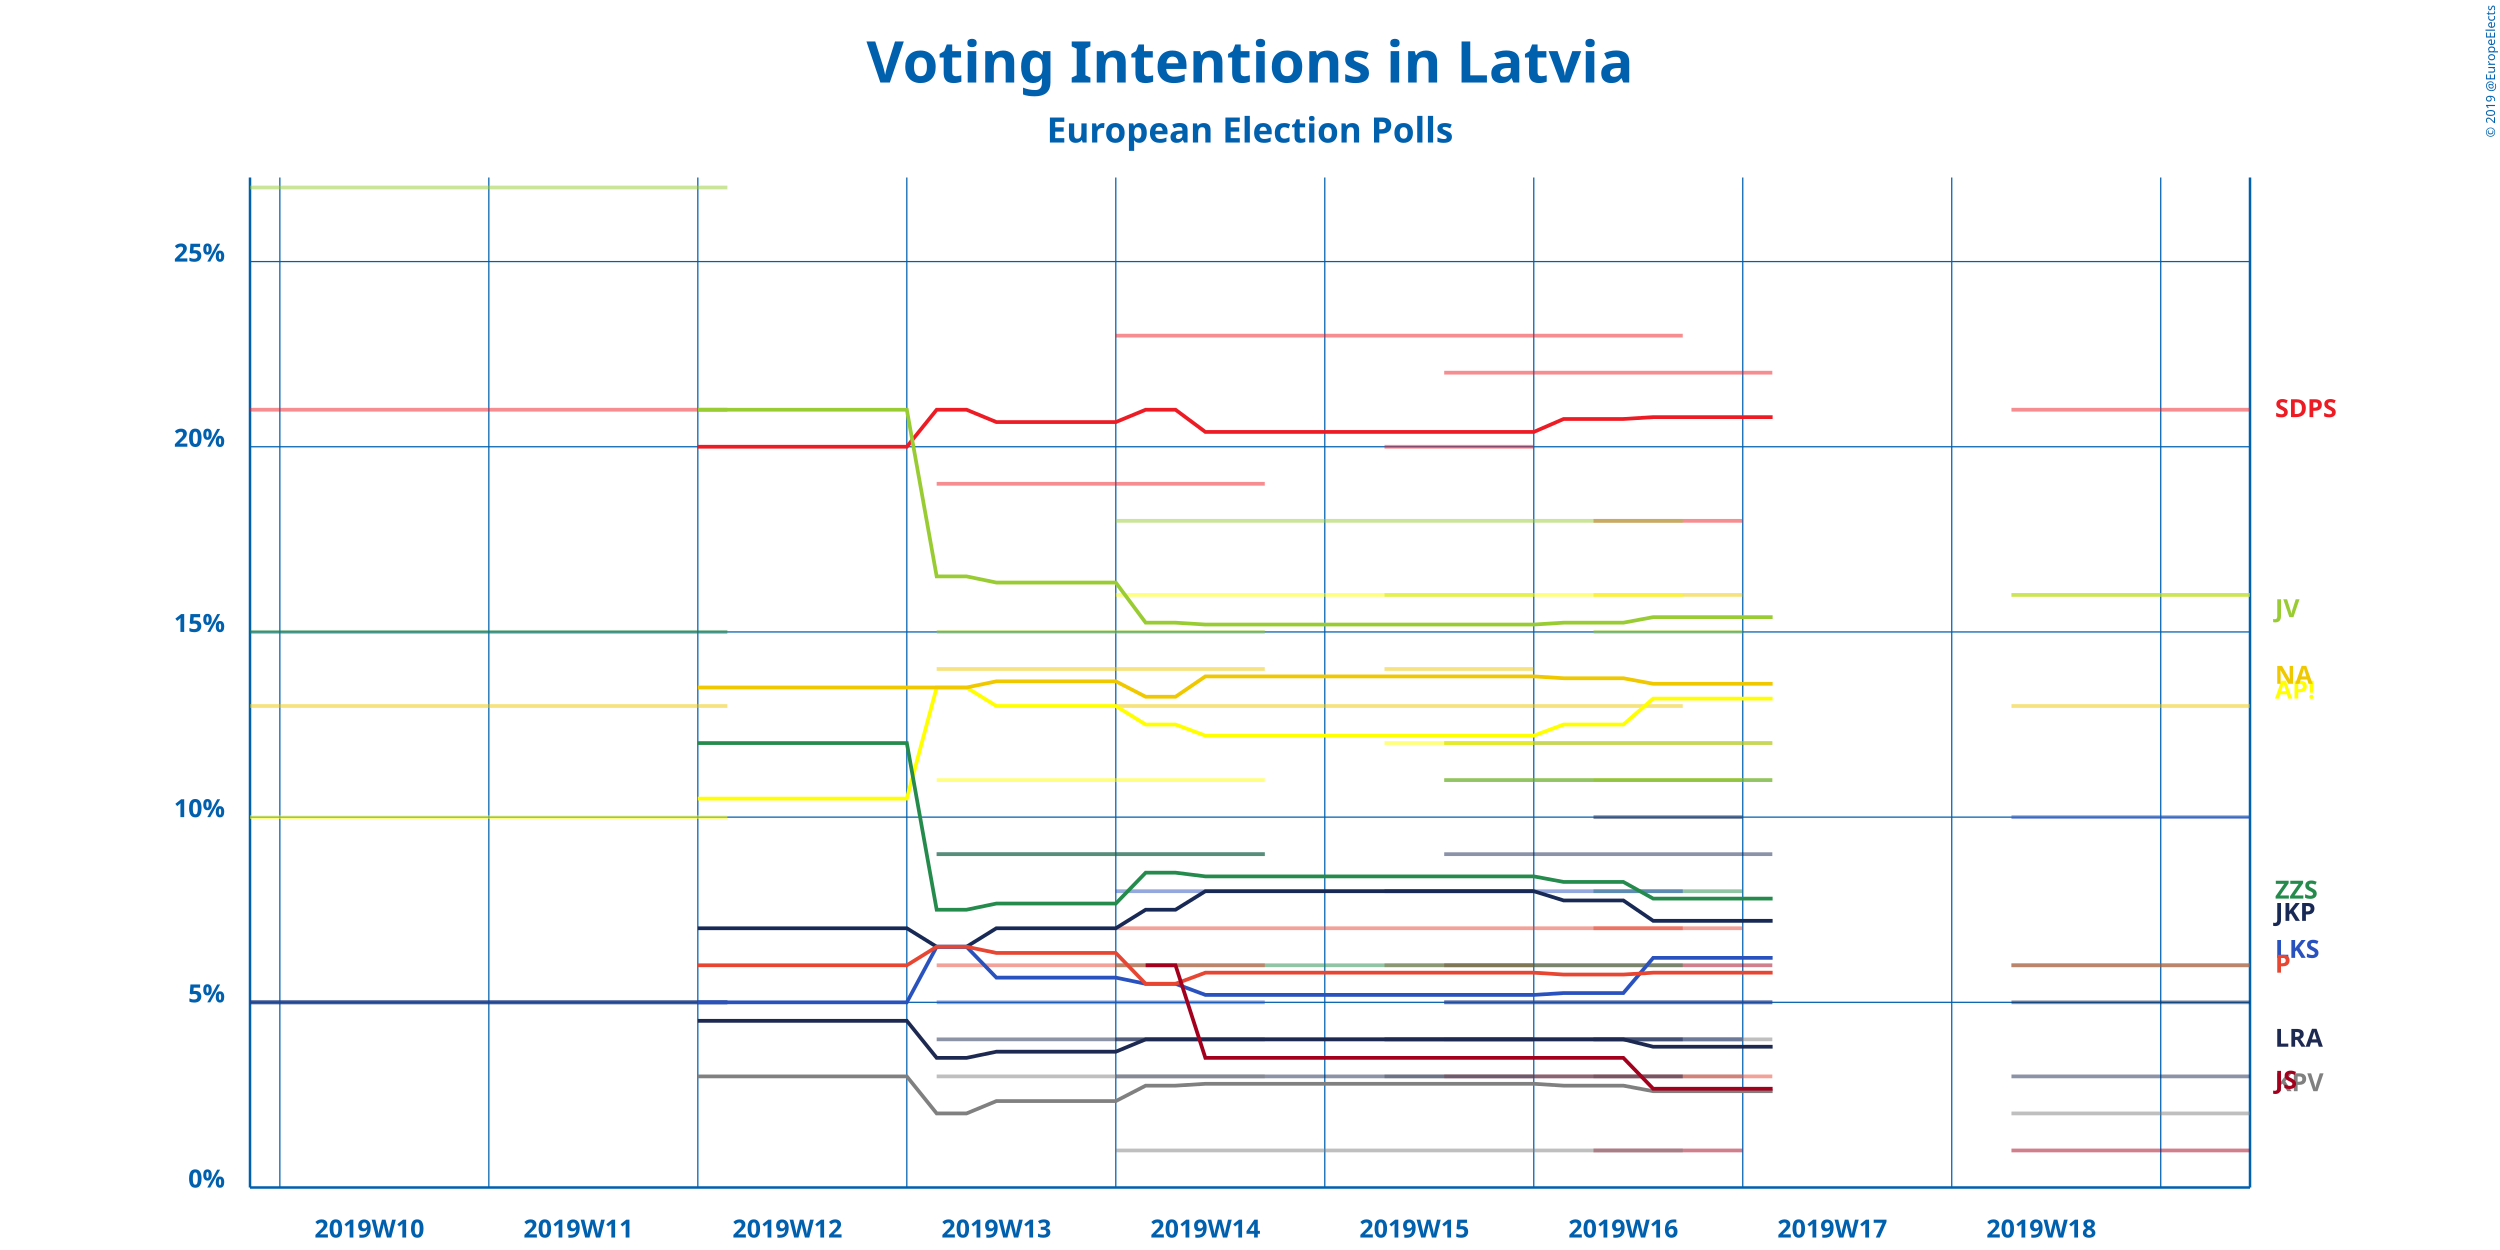
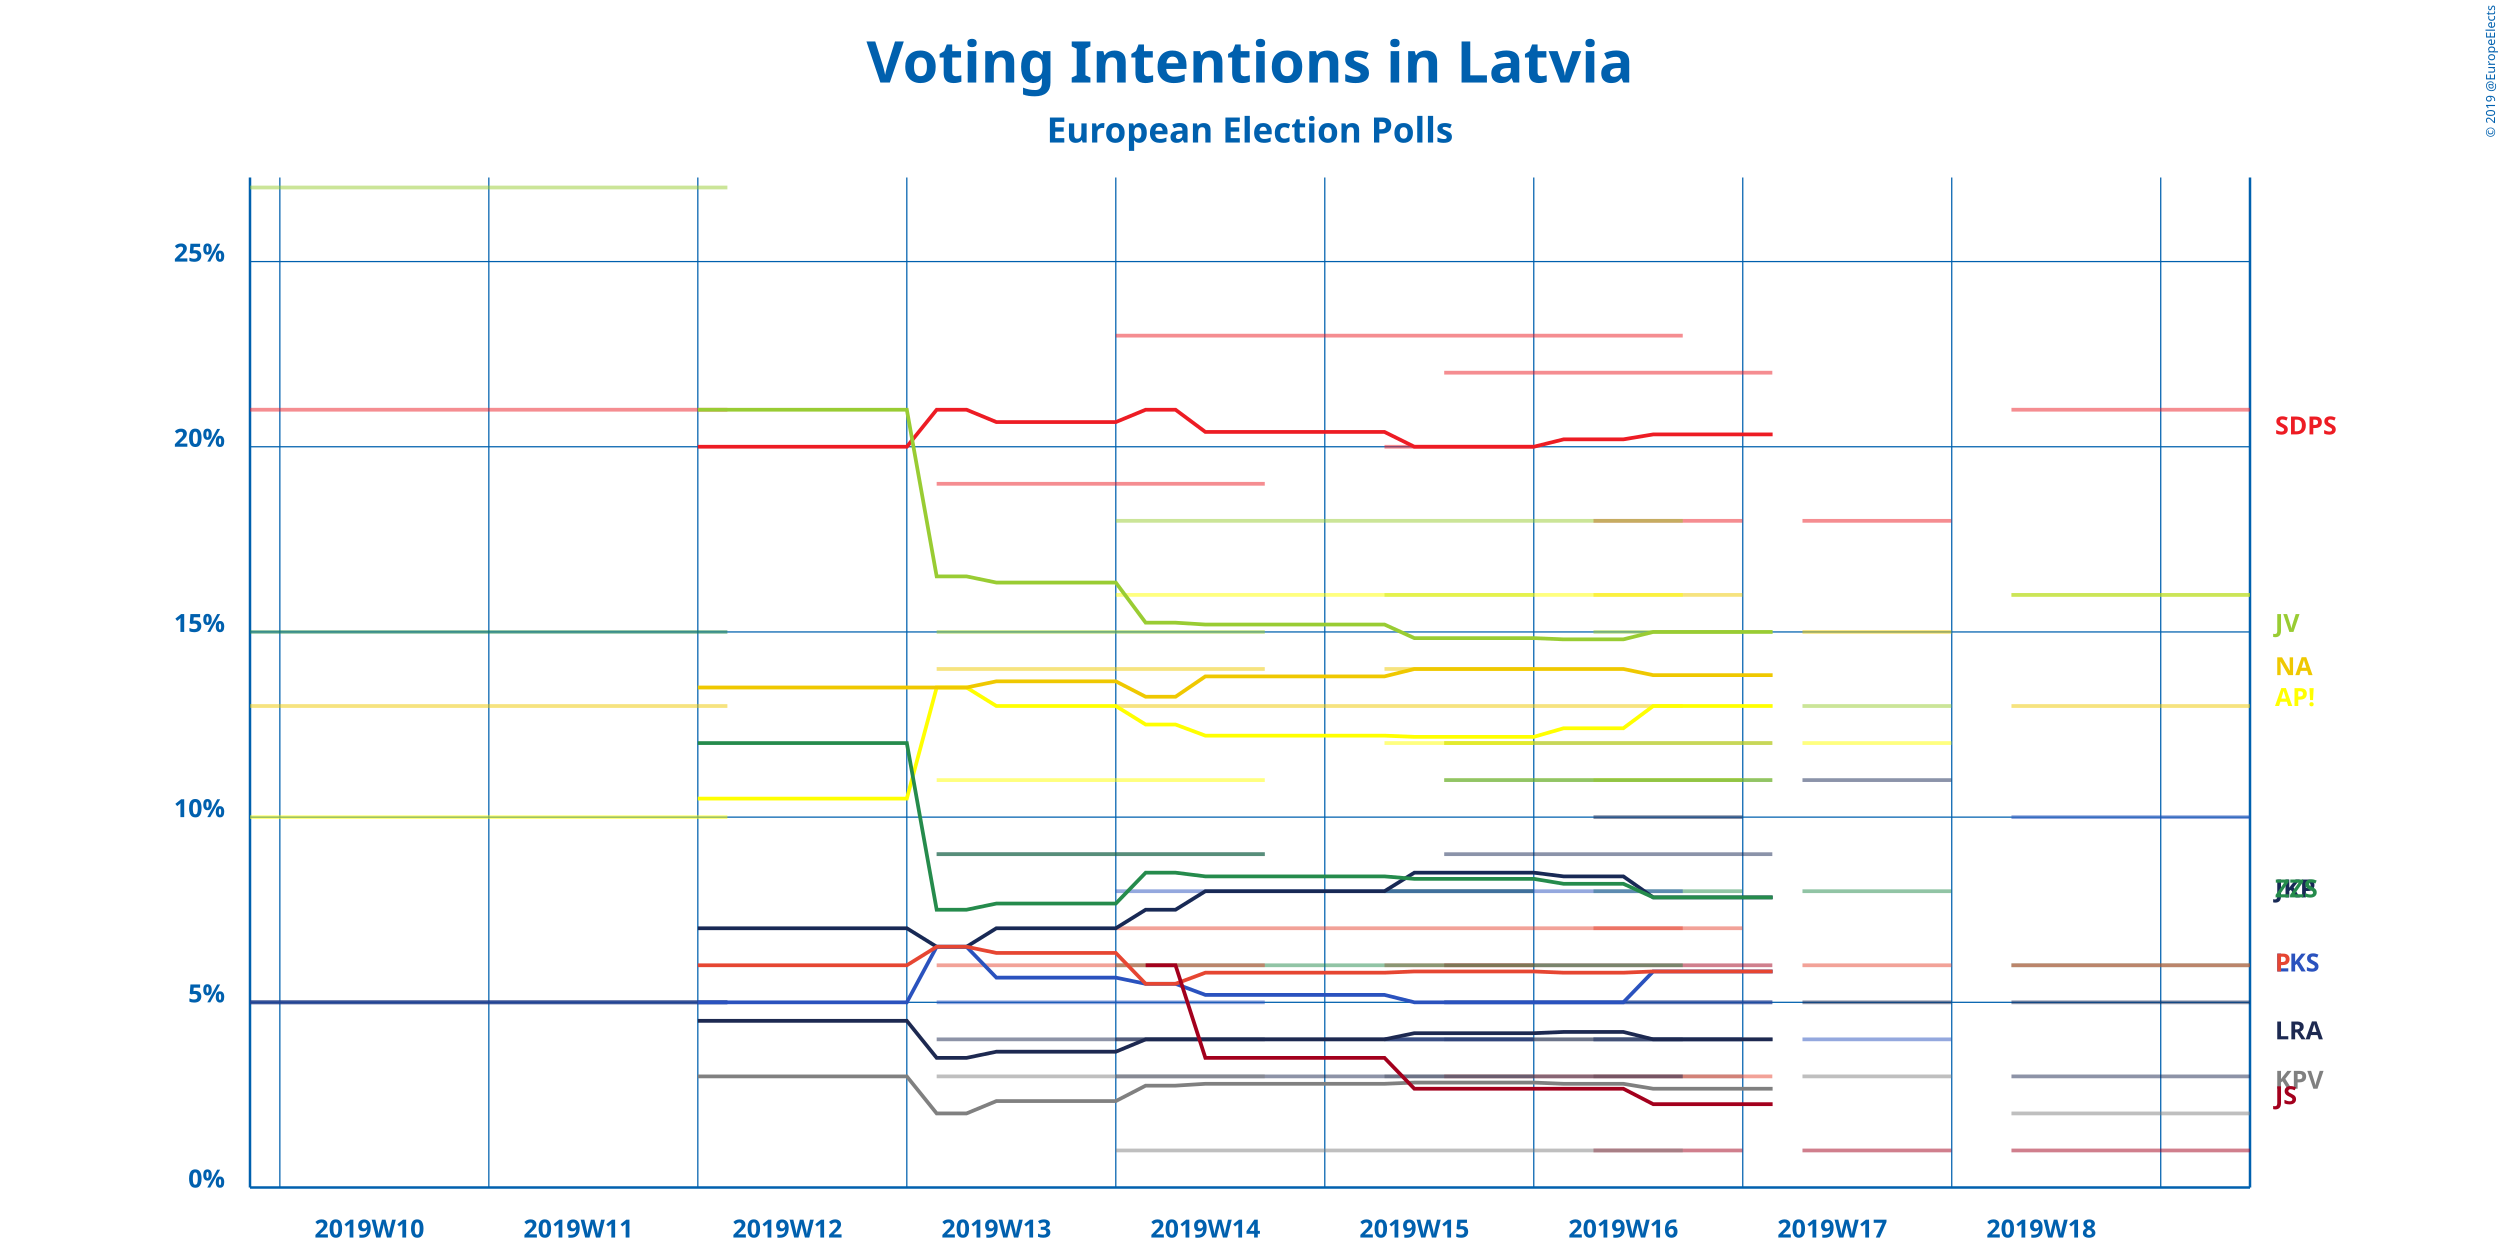
<svg HEIGHT="1000" WIDTH="2000">
  <rect fill="#FFFFFF" height="1000" stroke="none" width="2000" x="0" y="0" />
  <text fill="#0060AE" font-family="'Advent Pro'" font-size="46px" font-style="normal" font-weight="bold" text-align="center" text-anchor="middle" x="1000" y="66">Voting Intentions in Latvia</text>
  <text fill="#0060AE" font-family="'Advent Pro'" font-size="28px" font-style="normal" font-weight="bold" text-align="center" text-anchor="middle" x="1000" y="114">European Election Polls</text>
  <text fill="#0060AE" font-family="'Advent Pro'" font-size="10px" font-style="normal" font-weight="normal" text-align="center" text-anchor="end" transform="rotate(270)" x="-4" y="1996">© 2019 @EuropeElects</text>
  <g>
    <g>
      <line stroke="#0060AE" stroke-width="2" x1="200.0" x2="1800.0" y1="950.0" y2="950.0" />
      <text fill="#0060AE" font-family="'Advent Pro'" font-size="20px" font-style="normal" font-weight="bold" text-align="center" text-anchor="end" x="180.0" y="950.0">0%</text>
      <line stroke="#0060AE" stroke-width="2" x1="200.0" x2="200.0" y1="950.0" y2="142.0" />
      <line stroke="#0060AE" stroke-width="2" x1="1800.0" x2="1800.0" y1="950.0" y2="142.0" />
      <line stroke="#0060AE" stroke-width="1" x1="223.884" x2="223.884" y1="950.0" y2="142.0" />
      <text fill="#0060AE" font-family="'Advent Pro'" font-size="20px" font-style="normal" font-weight="bold" text-align="center" text-anchor="middle" x="295.537" y="990.0">2019W10</text>
      <line stroke="#0060AE" stroke-width="1" x1="391.073" x2="391.073" y1="950.0" y2="142.0" />
      <text fill="#0060AE" font-family="'Advent Pro'" font-size="20px" font-style="normal" font-weight="bold" text-align="center" text-anchor="middle" x="462.726" y="990.0">2019W11</text>
      <line stroke="#0060AE" stroke-width="1" x1="558.262" x2="558.262" y1="950.0" y2="142.0" />
      <text fill="#0060AE" font-family="'Advent Pro'" font-size="20px" font-style="normal" font-weight="bold" text-align="center" text-anchor="middle" x="629.915" y="990.0">2019W12</text>
      <line stroke="#0060AE" stroke-width="1" x1="725.452" x2="725.452" y1="950.0" y2="142.0" />
      <text fill="#0060AE" font-family="'Advent Pro'" font-size="20px" font-style="normal" font-weight="bold" text-align="center" text-anchor="middle" x="797.104" y="990.0">2019W13</text>
      <line stroke="#0060AE" stroke-width="1" x1="892.641" x2="892.641" y1="950.0" y2="142.0" />
      <text fill="#0060AE" font-family="'Advent Pro'" font-size="20px" font-style="normal" font-weight="bold" text-align="center" text-anchor="middle" x="964.293" y="990.0">2019W14</text>
      <line stroke="#0060AE" stroke-width="1" x1="1059.83" x2="1059.83" y1="950.0" y2="142.0" />
      <text fill="#0060AE" font-family="'Advent Pro'" font-size="20px" font-style="normal" font-weight="bold" text-align="center" text-anchor="middle" x="1131.482" y="990.0">2019W15</text>
      <line stroke="#0060AE" stroke-width="1" x1="1227.019" x2="1227.019" y1="950.0" y2="142.0" />
      <text fill="#0060AE" font-family="'Advent Pro'" font-size="20px" font-style="normal" font-weight="bold" text-align="center" text-anchor="middle" x="1298.671" y="990.0">2019W16</text>
      <line stroke="#0060AE" stroke-width="1" x1="1394.208" x2="1394.208" y1="950.0" y2="142.0" />
      <text fill="#0060AE" font-family="'Advent Pro'" font-size="20px" font-style="normal" font-weight="bold" text-align="center" text-anchor="middle" x="1465.861" y="990.0">2019W17</text>
      <line stroke="#0060AE" stroke-width="1" x1="1561.397" x2="1561.397" y1="950.0" y2="142.0" />
      <text fill="#0060AE" font-family="'Advent Pro'" font-size="20px" font-style="normal" font-weight="bold" text-align="center" text-anchor="middle" x="1633.05" y="990.0">2019W18</text>
      <line stroke="#0060AE" stroke-width="1" x1="1728.586" x2="1728.586" y1="950.0" y2="142.0" />
      <line stroke="#0060AE" stroke-width="1" x1="200.0" x2="1800.0" y1="801.852" y2="801.852" />
      <text fill="#0060AE" font-family="'Advent Pro'" font-size="20px" font-style="normal" font-weight="bold" text-align="center" text-anchor="end" x="180.0" y="801.852">5%</text>
      <line stroke="#0060AE" stroke-width="1" x1="200.0" x2="1800.0" y1="653.704" y2="653.704" />
      <text fill="#0060AE" font-family="'Advent Pro'" font-size="20px" font-style="normal" font-weight="bold" text-align="center" text-anchor="end" x="180.0" y="653.704">10%</text>
      <line stroke="#0060AE" stroke-width="1" x1="200.0" x2="1800.0" y1="505.556" y2="505.556" />
      <text fill="#0060AE" font-family="'Advent Pro'" font-size="20px" font-style="normal" font-weight="bold" text-align="center" text-anchor="end" x="180.0" y="505.556">15%</text>
      <line stroke="#0060AE" stroke-width="1" x1="200.0" x2="1800.0" y1="357.407" y2="357.407" />
      <text fill="#0060AE" font-family="'Advent Pro'" font-size="20px" font-style="normal" font-weight="bold" text-align="center" text-anchor="end" x="180.0" y="357.407">20%</text>
      <line stroke="#0060AE" stroke-width="1" x1="200.0" x2="1800.0" y1="209.259" y2="209.259" />
      <text fill="#0060AE" font-family="'Advent Pro'" font-size="20px" font-style="normal" font-weight="bold" text-align="center" text-anchor="end" x="180.0" y="209.259">25%</text>
    </g>
    <g>
+       <line stroke="#ED1C24" stroke-opacity="0.5" stroke-width="3" x1="1441.976" x2="1561.158" y1="416.667" y2="416.667" />
+       <line stroke="#808080" stroke-opacity="0.5" stroke-width="3" x1="1441.976" x2="1561.158" y1="861.111" y2="861.111" />
+       <line stroke="#182955" stroke-opacity="0.5" stroke-width="3" x1="1441.976" x2="1561.158" y1="624.074" y2="624.074" />
+       <line stroke="#FFFF00" stroke-opacity="0.5" stroke-width="3" x1="1441.976" x2="1561.158" y1="594.444" y2="594.444" />
+       <line stroke="#EFC800" stroke-opacity="0.5" stroke-width="3" x1="1441.976" x2="1561.158" y1="505.556" y2="505.556" />
+       <line stroke="#258B4C" stroke-opacity="0.5" stroke-width="3" x1="1441.976" x2="1561.158" y1="712.963" y2="712.963" />
+       <line stroke="#99CC33" stroke-opacity="0.5" stroke-width="3" x1="1441.976" x2="1561.158" y1="564.815" y2="564.815" />
+       <line stroke="#1D2951" stroke-opacity="0.5" stroke-width="3" x1="1441.976" x2="1561.158" y1="801.852" y2="801.852" />
+       <line stroke="#2A52BE" stroke-opacity="0.5" stroke-width="3" x1="1441.976" x2="1561.158" y1="831.481" y2="831.481" />
+       <line stroke="#E64632" stroke-opacity="0.5" stroke-width="3" x1="1441.976" x2="1561.158" y1="772.222" y2="772.222" />
+       <line stroke="#A3001D" stroke-opacity="0.5" stroke-width="3" x1="1441.976" x2="1561.158" y1="920.37" y2="920.37" />
      <line stroke="#ED1C24" stroke-opacity="0.5" stroke-width="3" x1="1609.166" x2="1800.0" y1="327.778" y2="327.778" />
      <line stroke="#808080" stroke-opacity="0.5" stroke-width="3" x1="1609.166" x2="1800.0" y1="890.741" y2="890.741" />
      <line stroke="#182955" stroke-opacity="0.5" stroke-width="3" x1="1609.166" x2="1800.0" y1="801.852" y2="801.852" />
      <line stroke="#FFFF00" stroke-opacity="0.5" stroke-width="3" x1="1609.166" x2="1800.0" y1="475.926" y2="475.926" />
      <line stroke="#EFC800" stroke-opacity="0.5" stroke-width="3" x1="1609.166" x2="1800.0" y1="564.815" y2="564.815" />
      <line stroke="#258B4C" stroke-opacity="0.5" stroke-width="3" x1="1609.166" x2="1800.0" y1="772.222" y2="772.222" />
      <line stroke="#99CC33" stroke-opacity="0.5" stroke-width="3" x1="1609.166" x2="1800.0" y1="475.926" y2="475.926" />
      <line stroke="#1D2951" stroke-opacity="0.5" stroke-width="3" x1="1609.166" x2="1800.0" y1="861.111" y2="861.111" />
      <line stroke="#2A52BE" stroke-opacity="0.5" stroke-width="3" x1="1609.166" x2="1800.0" y1="653.704" y2="653.704" />
      <line stroke="#E64632" stroke-opacity="0.5" stroke-width="3" x1="1609.166" x2="1800.0" y1="772.222" y2="772.222" />
      <line stroke="#A3001D" stroke-opacity="0.5" stroke-width="3" x1="1609.166" x2="1800.0" y1="920.37" y2="920.37" />
      <line stroke="#ED1C24" stroke-opacity="0.5" stroke-width="3" x1="1274.787" x2="1393.969" y1="416.667" y2="416.667" />
      <line stroke="#808080" stroke-opacity="0.5" stroke-width="3" x1="1274.787" x2="1393.969" y1="861.111" y2="861.111" />
      <line stroke="#182955" stroke-opacity="0.5" stroke-width="3" x1="1274.787" x2="1393.969" y1="653.704" y2="653.704" />
      <line stroke="#FFFF00" stroke-opacity="0.5" stroke-width="3" x1="1274.787" x2="1393.969" y1="624.074" y2="624.074" />
      <line stroke="#EFC800" stroke-opacity="0.5" stroke-width="3" x1="1274.787" x2="1393.969" y1="475.926" y2="475.926" />
      <line stroke="#258B4C" stroke-opacity="0.5" stroke-width="3" x1="1274.787" x2="1393.969" y1="712.963" y2="712.963" />
      <line stroke="#99CC33" stroke-opacity="0.5" stroke-width="3" x1="1274.787" x2="1393.969" y1="505.556" y2="505.556" />
      <line stroke="#1D2951" stroke-opacity="0.5" stroke-width="3" x1="1274.787" x2="1393.969" y1="831.481" y2="831.481" />
      <line stroke="#2A52BE" stroke-opacity="0.5" stroke-width="3" x1="1274.787" x2="1393.969" y1="831.481" y2="831.481" />
      <line stroke="#E64632" stroke-opacity="0.5" stroke-width="3" x1="1274.787" x2="1393.969" y1="742.593" y2="742.593" />
      <line stroke="#A3001D" stroke-opacity="0.5" stroke-width="3" x1="1274.787" x2="1393.969" y1="920.37" y2="920.37" />
      <line stroke="#ED1C24" stroke-opacity="0.5" stroke-width="3" x1="1155.366" x2="1417.853" y1="298.148" y2="298.148" />
      <line stroke="#808080" stroke-opacity="0.5" stroke-width="3" x1="1155.366" x2="1417.853" y1="831.481" y2="831.481" />
      <line stroke="#182955" stroke-opacity="0.5" stroke-width="3" x1="1155.366" x2="1417.853" y1="683.333" y2="683.333" />
      <line stroke="#FFFF00" stroke-opacity="0.5" stroke-width="3" x1="1155.366" x2="1417.853" y1="624.074" y2="624.074" />
      <line stroke="#EFC800" stroke-opacity="0.5" stroke-width="3" x1="1155.366" x2="1417.853" y1="594.444" y2="594.444" />
      <line stroke="#258B4C" stroke-opacity="0.5" stroke-width="3" x1="1155.366" x2="1417.853" y1="624.074" y2="624.074" />
      <line stroke="#99CC33" stroke-opacity="0.5" stroke-width="3" x1="1155.366" x2="1417.853" y1="594.444" y2="594.444" />
      <line stroke="#1D2951" stroke-opacity="0.5" stroke-width="3" x1="1155.366" x2="1417.853" y1="801.852" y2="801.852" />
      <line stroke="#2A52BE" stroke-opacity="0.5" stroke-width="3" x1="1155.366" x2="1417.853" y1="801.852" y2="801.852" />
      <line stroke="#E64632" stroke-opacity="0.5" stroke-width="3" x1="1155.366" x2="1417.853" y1="861.111" y2="861.111" />
      <line stroke="#A3001D" stroke-opacity="0.5" stroke-width="3" x1="1155.366" x2="1417.853" y1="772.222" y2="772.222" />
      <line stroke="#ED1C24" stroke-opacity="0.5" stroke-width="3" x1="1107.598" x2="1226.78" y1="357.407" y2="357.407" />
      <line stroke="#808080" stroke-opacity="0.5" stroke-width="3" x1="1107.598" x2="1226.78" y1="861.111" y2="861.111" />
      <line stroke="#182955" stroke-opacity="0.5" stroke-width="3" x1="1107.598" x2="1226.78" y1="712.963" y2="712.963" />
      <line stroke="#FFFF00" stroke-opacity="0.5" stroke-width="3" x1="1107.598" x2="1226.78" y1="594.444" y2="594.444" />
      <line stroke="#EFC800" stroke-opacity="0.5" stroke-width="3" x1="1107.598" x2="1226.78" y1="535.185" y2="535.185" />
      <line stroke="#258B4C" stroke-opacity="0.5" stroke-width="3" x1="1107.598" x2="1226.78" y1="712.963" y2="712.963" />
      <line stroke="#99CC33" stroke-opacity="0.5" stroke-width="3" x1="1107.598" x2="1226.78" y1="475.926" y2="475.926" />
      <line stroke="#1D2951" stroke-opacity="0.5" stroke-width="3" x1="1107.598" x2="1226.78" y1="831.481" y2="831.481" />
      <line stroke="#2A52BE" stroke-opacity="0.5" stroke-width="3" x1="1107.598" x2="1226.78" y1="831.481" y2="831.481" />
      <line stroke="#E64632" stroke-opacity="0.5" stroke-width="3" x1="1107.598" x2="1226.78" y1="772.222" y2="772.222" />
      <line stroke="#ED1C24" stroke-opacity="0.5" stroke-width="3" x1="892.641" x2="1346.201" y1="268.519" y2="268.519" />
      <line stroke="#808080" stroke-opacity="0.5" stroke-width="3" x1="892.641" x2="1346.201" y1="920.37" y2="920.37" />
      <line stroke="#182955" stroke-opacity="0.5" stroke-width="3" x1="892.641" x2="1346.201" y1="831.481" y2="831.481" />
      <line stroke="#FFFF00" stroke-opacity="0.5" stroke-width="3" x1="892.641" x2="1346.201" y1="475.926" y2="475.926" />
      <line stroke="#EFC800" stroke-opacity="0.5" stroke-width="3" x1="892.641" x2="1346.201" y1="564.815" y2="564.815" />
      <line stroke="#258B4C" stroke-opacity="0.5" stroke-width="3" x1="892.641" x2="1346.201" y1="772.222" y2="772.222" />
      <line stroke="#99CC33" stroke-opacity="0.5" stroke-width="3" x1="892.641" x2="1346.201" y1="416.667" y2="416.667" />
      <line stroke="#1D2951" stroke-opacity="0.5" stroke-width="3" x1="892.641" x2="1346.201" y1="861.111" y2="861.111" />
      <line stroke="#2A52BE" stroke-opacity="0.5" stroke-width="3" x1="892.641" x2="1346.201" y1="712.963" y2="712.963" />
      <line stroke="#E64632" stroke-opacity="0.5" stroke-width="3" x1="892.641" x2="1346.201" y1="742.593" y2="742.593" />
      <line stroke="#ED1C24" stroke-opacity="0.5" stroke-width="3" x1="749.336" x2="1011.823" y1="387.037" y2="387.037" />
      <line stroke="#808080" stroke-opacity="0.5" stroke-width="3" x1="749.336" x2="1011.823" y1="861.111" y2="861.111" />
      <line stroke="#182955" stroke-opacity="0.5" stroke-width="3" x1="749.336" x2="1011.823" y1="683.333" y2="683.333" />
      <line stroke="#FFFF00" stroke-opacity="0.5" stroke-width="3" x1="749.336" x2="1011.823" y1="624.074" y2="624.074" />
      <line stroke="#EFC800" stroke-opacity="0.5" stroke-width="3" x1="749.336" x2="1011.823" y1="535.185" y2="535.185" />
      <line stroke="#258B4C" stroke-opacity="0.5" stroke-width="3" x1="749.336" x2="1011.823" y1="683.333" y2="683.333" />
      <line stroke="#99CC33" stroke-opacity="0.5" stroke-width="3" x1="749.336" x2="1011.823" y1="505.556" y2="505.556" />
      <line stroke="#1D2951" stroke-opacity="0.5" stroke-width="3" x1="749.336" x2="1011.823" y1="831.481" y2="831.481" />
      <line stroke="#2A52BE" stroke-opacity="0.5" stroke-width="3" x1="749.336" x2="1011.823" y1="801.852" y2="801.852" />
      <line stroke="#E64632" stroke-opacity="0.5" stroke-width="3" x1="749.336" x2="1011.823" y1="772.222" y2="772.222" />
      <line stroke="#ED1C24" stroke-opacity="0.5" stroke-width="3" x1="200.0" x2="581.908" y1="327.778" y2="327.778" />
      <line stroke="#182955" stroke-opacity="0.5" stroke-width="3" x1="200.0" x2="581.908" y1="801.852" y2="801.852" />
      <line stroke="#FFFF00" stroke-opacity="0.5" stroke-width="3" x1="200.0" x2="581.908" y1="653.704" y2="653.704" />
      <line stroke="#EFC800" stroke-opacity="0.5" stroke-width="3" x1="200.0" x2="581.908" y1="564.815" y2="564.815" />
      <line stroke="#258B4C" stroke-opacity="0.5" stroke-width="3" x1="200.0" x2="581.908" y1="505.556" y2="505.556" />
      <line stroke="#99CC33" stroke-opacity="0.5" stroke-width="3" x1="200.0" x2="581.908" y1="150.0" y2="150.0" />
      <line stroke="#1D2951" stroke-opacity="0.5" stroke-width="3" x1="200.0" x2="581.908" y1="801.852" y2="801.852" />
      <line stroke="#2A52BE" stroke-opacity="0.5" stroke-width="3" x1="200.0" x2="581.908" y1="801.852" y2="801.852" />
    </g>
    <g>
-       <polyline fill="none" points="558.262,357.407 582.147,357.407 606.031,357.407 629.915,357.407 653.799,357.407 677.683,357.407 701.567,357.407 725.452,357.407 749.336,327.778 773.22,327.778 797.104,337.654 820.988,337.654 844.872,337.654 868.757,337.654 892.641,337.654 916.525,327.778 940.409,327.778 964.293,345.556 988.177,345.556 1012.062,345.556 1035.946,345.556 1059.83,345.556 1083.714,345.556 1107.598,345.556 1131.482,345.556 1155.366,345.556 1179.251,345.556 1203.135,345.556 1227.019,345.556 1250.903,335.185 1274.787,335.185 1298.671,335.185 1322.556,333.704 1346.44,333.704 1370.324,333.704 1394.208,333.704 1418.092,333.704" stroke="#ED1C24" stroke-width="3" />
-       <text fill="#ED1C24" font-family="'Advent Pro'" font-size="20px" font-style="normal" font-weight="bold" text-align="center" text-anchor="start" x="1820.0" y="333.704">SDPS</text>
-       <polyline fill="none" points="558.262,861.111 582.147,861.111 606.031,861.111 629.915,861.111 653.799,861.111 677.683,861.111 701.567,861.111 725.452,861.111 749.336,890.741 773.22,890.741 797.104,880.864 820.988,880.864 844.872,880.864 868.757,880.864 892.641,880.864 916.525,868.519 940.409,868.519 964.293,867.037 988.177,867.037 1012.062,867.037 1035.946,867.037 1059.83,867.037 1083.714,867.037 1107.598,867.037 1131.482,867.037 1155.366,867.037 1179.251,867.037 1203.135,867.037 1227.019,867.037 1250.903,868.519 1274.787,868.519 1298.671,868.519 1322.556,872.963 1346.44,872.963 1370.324,872.963 1394.208,872.963 1418.092,872.963" stroke="#808080" stroke-width="3" />
-       <text fill="#808080" font-family="'Advent Pro'" font-size="20px" font-style="normal" font-weight="bold" text-align="center" text-anchor="start" x="1820.0" y="872.963">KPV</text>
-       <polyline fill="none" points="558.262,742.593 582.147,742.593 606.031,742.593 629.915,742.593 653.799,742.593 677.683,742.593 701.567,742.593 725.452,742.593 749.336,757.407 773.22,757.407 797.104,742.593 820.988,742.593 844.872,742.593 868.757,742.593 892.641,742.593 916.525,727.778 940.409,727.778 964.293,712.963 988.177,712.963 1012.062,712.963 1035.946,712.963 1059.83,712.963 1083.714,712.963 1107.598,712.963 1131.482,712.963 1155.366,712.963 1179.251,712.963 1203.135,712.963 1227.019,712.963 1250.903,720.37 1274.787,720.37 1298.671,720.37 1322.556,736.667 1346.44,736.667 1370.324,736.667 1394.208,736.667 1418.092,736.667" stroke="#182955" stroke-width="3" />
-       <text fill="#182955" font-family="'Advent Pro'" font-size="20px" font-style="normal" font-weight="bold" text-align="center" text-anchor="start" x="1820.0" y="736.667">JKP</text>
-       <polyline fill="none" points="558.262,638.889 582.147,638.889 606.031,638.889 629.915,638.889 653.799,638.889 677.683,638.889 701.567,638.889 725.452,638.889 749.336,550.0 773.22,550.0 797.104,564.815 820.988,564.815 844.872,564.815 868.757,564.815 892.641,564.815 916.525,579.63 940.409,579.63 964.293,588.519 988.177,588.519 1012.062,588.519 1035.946,588.519 1059.83,588.519 1083.714,588.519 1107.598,588.519 1131.482,588.519 1155.366,588.519 1179.251,588.519 1203.135,588.519 1227.019,588.519 1250.903,579.63 1274.787,579.63 1298.671,579.63 1322.556,558.889 1346.44,558.889 1370.324,558.889 1394.208,558.889 1418.092,558.889" stroke="#FFFF00" stroke-width="3" />
-       <text fill="#FFFF00" font-family="'Advent Pro'" font-size="20px" font-style="normal" font-weight="bold" text-align="center" text-anchor="start" x="1820.0" y="558.889">AP!</text>
-       <polyline fill="none" points="558.262,550.0 582.147,550.0 606.031,550.0 629.915,550.0 653.799,550.0 677.683,550.0 701.567,550.0 725.452,550.0 749.336,550.0 773.22,550.0 797.104,545.062 820.988,545.062 844.872,545.062 868.757,545.062 892.641,545.062 916.525,557.407 940.409,557.407 964.293,541.111 988.177,541.111 1012.062,541.111 1035.946,541.111 1059.83,541.111 1083.714,541.111 1107.598,541.111 1131.482,541.111 1155.366,541.111 1179.251,541.111 1203.135,541.111 1227.019,541.111 1250.903,542.593 1274.787,542.593 1298.671,542.593 1322.556,547.037 1346.44,547.037 1370.324,547.037 1394.208,547.037 1418.092,547.037" stroke="#EFC800" stroke-width="3" />
-       <text fill="#EFC800" font-family="'Advent Pro'" font-size="20px" font-style="normal" font-weight="bold" text-align="center" text-anchor="start" x="1820.0" y="547.037">NA</text>
-       <polyline fill="none" points="558.262,594.444 582.147,594.444 606.031,594.444 629.915,594.444 653.799,594.444 677.683,594.444 701.567,594.444 725.452,594.444 749.336,727.778 773.22,727.778 797.104,722.84 820.988,722.84 844.872,722.84 868.757,722.84 892.641,722.84 916.525,698.148 940.409,698.148 964.293,701.111 988.177,701.111 1012.062,701.111 1035.946,701.111 1059.83,701.111 1083.714,701.111 1107.598,701.111 1131.482,701.111 1155.366,701.111 1179.251,701.111 1203.135,701.111 1227.019,701.111 1250.903,705.556 1274.787,705.556 1298.671,705.556 1322.556,718.889 1346.44,718.889 1370.324,718.889 1394.208,718.889 1418.092,718.889" stroke="#258B4C" stroke-width="3" />
-       <text fill="#258B4C" font-family="'Advent Pro'" font-size="20px" font-style="normal" font-weight="bold" text-align="center" text-anchor="start" x="1820.0" y="718.889">ZZS</text>
-       <polyline fill="none" points="558.262,327.778 582.147,327.778 606.031,327.778 629.915,327.778 653.799,327.778 677.683,327.778 701.567,327.778 725.452,327.778 749.336,461.111 773.22,461.111 797.104,466.049 820.988,466.049 844.872,466.049 868.757,466.049 892.641,466.049 916.525,498.148 940.409,498.148 964.293,499.63 988.177,499.63 1012.062,499.63 1035.946,499.63 1059.83,499.63 1083.714,499.63 1107.598,499.63 1131.482,499.63 1155.366,499.63 1179.251,499.63 1203.135,499.63 1227.019,499.63 1250.903,498.148 1274.787,498.148 1298.671,498.148 1322.556,493.704 1346.44,493.704 1370.324,493.704 1394.208,493.704 1418.092,493.704" stroke="#99CC33" stroke-width="3" />
-       <text fill="#99CC33" font-family="'Advent Pro'" font-size="20px" font-style="normal" font-weight="bold" text-align="center" text-anchor="start" x="1820.0" y="493.704">JV</text>
-       <polyline fill="none" points="558.262,816.667 582.147,816.667 606.031,816.667 629.915,816.667 653.799,816.667 677.683,816.667 701.567,816.667 725.452,816.667 749.336,846.296 773.22,846.296 797.104,841.358 820.988,841.358 844.872,841.358 868.757,841.358 892.641,841.358 916.525,831.481 940.409,831.481 964.293,831.481 988.177,831.481 1012.062,831.481 1035.946,831.481 1059.83,831.481 1083.714,831.481 1107.598,831.481 1131.482,831.481 1155.366,831.481 1179.251,831.481 1203.135,831.481 1227.019,831.481 1250.903,831.481 1274.787,831.481 1298.671,831.481 1322.556,837.407 1346.44,837.407 1370.324,837.407 1394.208,837.407 1418.092,837.407" stroke="#1D2951" stroke-width="3" />
-       <text fill="#1D2951" font-family="'Advent Pro'" font-size="20px" font-style="normal" font-weight="bold" text-align="center" text-anchor="start" x="1820.0" y="837.407">LRA</text>
-       <polyline fill="none" points="558.262,801.852 582.147,801.852 606.031,801.852 629.915,801.852 653.799,801.852 677.683,801.852 701.567,801.852 725.452,801.852 749.336,757.407 773.22,757.407 797.104,782.099 820.988,782.099 844.872,782.099 868.757,782.099 892.641,782.099 916.525,787.037 940.409,787.037 964.293,795.926 988.177,795.926 1012.062,795.926 1035.946,795.926 1059.83,795.926 1083.714,795.926 1107.598,795.926 1131.482,795.926 1155.366,795.926 1179.251,795.926 1203.135,795.926 1227.019,795.926 1250.903,794.444 1274.787,794.444 1298.671,794.444 1322.556,766.296 1346.44,766.296 1370.324,766.296 1394.208,766.296 1418.092,766.296" stroke="#2A52BE" stroke-width="3" />
-       <text fill="#2A52BE" font-family="'Advent Pro'" font-size="20px" font-style="normal" font-weight="bold" text-align="center" text-anchor="start" x="1820.0" y="766.296">LKS</text>
-       <polyline fill="none" points="558.262,772.222 582.147,772.222 606.031,772.222 629.915,772.222 653.799,772.222 677.683,772.222 701.567,772.222 725.452,772.222 749.336,757.407 773.22,757.407 797.104,762.346 820.988,762.346 844.872,762.346 868.757,762.346 892.641,762.346 916.525,787.037 940.409,787.037 964.293,778.148 988.177,778.148 1012.062,778.148 1035.946,778.148 1059.83,778.148 1083.714,778.148 1107.598,778.148 1131.482,778.148 1155.366,778.148 1179.251,778.148 1203.135,778.148 1227.019,778.148 1250.903,779.63 1274.787,779.63 1298.671,779.63 1322.556,778.148 1346.44,778.148 1370.324,778.148 1394.208,778.148 1418.092,778.148" stroke="#E64632" stroke-width="3" />
-       <text fill="#E64632" font-family="'Advent Pro'" font-size="20px" font-style="normal" font-weight="bold" text-align="center" text-anchor="start" x="1820.0" y="778.148">P</text>
-       <polyline fill="none" points="               916.525,772.222 940.409,772.222 964.293,846.296 988.177,846.296 1012.062,846.296 1035.946,846.296 1059.83,846.296 1083.714,846.296 1107.598,846.296 1131.482,846.296 1155.366,846.296 1179.251,846.296 1203.135,846.296 1227.019,846.296 1250.903,846.296 1274.787,846.296 1298.671,846.296 1322.556,870.988 1346.44,870.988 1370.324,870.988 1394.208,870.988 1418.092,870.988" stroke="#A3001D" stroke-width="3" />
-       <text fill="#A3001D" font-family="'Advent Pro'" font-size="20px" font-style="normal" font-weight="bold" text-align="center" text-anchor="start" x="1820.0" y="870.988">JS</text>
+       <polyline fill="none" points="558.262,357.407 582.147,357.407 606.031,357.407 629.915,357.407 653.799,357.407 677.683,357.407 701.567,357.407 725.452,357.407 749.336,327.778 773.22,327.778 797.104,337.654 820.988,337.654 844.872,337.654 868.757,337.654 892.641,337.654 916.525,327.778 940.409,327.778 964.293,345.556 988.177,345.556 1012.062,345.556 1035.946,345.556 1059.83,345.556 1083.714,345.556 1107.598,345.556 1131.482,357.407 1155.366,357.407 1179.251,357.407 1203.135,357.407 1227.019,357.407 1250.903,351.481 1274.787,351.481 1298.671,351.481 1322.556,347.531 1346.44,347.531 1370.324,347.531 1394.208,347.531 1418.092,347.531" stroke="#ED1C24" stroke-width="3" />
+       <text fill="#ED1C24" font-family="'Advent Pro'" font-size="20px" font-style="normal" font-weight="bold" text-align="center" text-anchor="start" x="1820.0" y="347.531">SDPS</text>
+       <polyline fill="none" points="558.262,861.111 582.147,861.111 606.031,861.111 629.915,861.111 653.799,861.111 677.683,861.111 701.567,861.111 725.452,861.111 749.336,890.741 773.22,890.741 797.104,880.864 820.988,880.864 844.872,880.864 868.757,880.864 892.641,880.864 916.525,868.519 940.409,868.519 964.293,867.037 988.177,867.037 1012.062,867.037 1035.946,867.037 1059.83,867.037 1083.714,867.037 1107.598,867.037 1131.482,866.049 1155.366,866.049 1179.251,866.049 1203.135,866.049 1227.019,866.049 1250.903,867.037 1274.787,867.037 1298.671,867.037 1322.556,870.988 1346.44,870.988 1370.324,870.988 1394.208,870.988 1418.092,870.988" stroke="#808080" stroke-width="3" />
+       <text fill="#808080" font-family="'Advent Pro'" font-size="20px" font-style="normal" font-weight="bold" text-align="center" text-anchor="start" x="1820.0" y="870.988">KPV</text>
+       <polyline fill="none" points="558.262,742.593 582.147,742.593 606.031,742.593 629.915,742.593 653.799,742.593 677.683,742.593 701.567,742.593 725.452,742.593 749.336,757.407 773.22,757.407 797.104,742.593 820.988,742.593 844.872,742.593 868.757,742.593 892.641,742.593 916.525,727.778 940.409,727.778 964.293,712.963 988.177,712.963 1012.062,712.963 1035.946,712.963 1059.83,712.963 1083.714,712.963 1107.598,712.963 1131.482,698.148 1155.366,698.148 1179.251,698.148 1203.135,698.148 1227.019,698.148 1250.903,701.111 1274.787,701.111 1298.671,701.111 1322.556,717.901 1346.44,717.901 1370.324,717.901 1394.208,717.901 1418.092,717.901" stroke="#182955" stroke-width="3" />
+       <text fill="#182955" font-family="'Advent Pro'" font-size="20px" font-style="normal" font-weight="bold" text-align="center" text-anchor="start" x="1820.0" y="717.901">JKP</text>
+       <polyline fill="none" points="558.262,638.889 582.147,638.889 606.031,638.889 629.915,638.889 653.799,638.889 677.683,638.889 701.567,638.889 725.452,638.889 749.336,550.0 773.22,550.0 797.104,564.815 820.988,564.815 844.872,564.815 868.757,564.815 892.641,564.815 916.525,579.63 940.409,579.63 964.293,588.519 988.177,588.519 1012.062,588.519 1035.946,588.519 1059.83,588.519 1083.714,588.519 1107.598,588.519 1131.482,589.506 1155.366,589.506 1179.251,589.506 1203.135,589.506 1227.019,589.506 1250.903,582.593 1274.787,582.593 1298.671,582.593 1322.556,564.815 1346.44,564.815 1370.324,564.815 1394.208,564.815 1418.092,564.815" stroke="#FFFF00" stroke-width="3" />
+       <text fill="#FFFF00" font-family="'Advent Pro'" font-size="20px" font-style="normal" font-weight="bold" text-align="center" text-anchor="start" x="1820.0" y="564.815">AP!</text>
+       <polyline fill="none" points="558.262,550.0 582.147,550.0 606.031,550.0 629.915,550.0 653.799,550.0 677.683,550.0 701.567,550.0 725.452,550.0 749.336,550.0 773.22,550.0 797.104,545.062 820.988,545.062 844.872,545.062 868.757,545.062 892.641,545.062 916.525,557.407 940.409,557.407 964.293,541.111 988.177,541.111 1012.062,541.111 1035.946,541.111 1059.83,541.111 1083.714,541.111 1107.598,541.111 1131.482,535.185 1155.366,535.185 1179.251,535.185 1203.135,535.185 1227.019,535.185 1250.903,535.185 1274.787,535.185 1298.671,535.185 1322.556,540.123 1346.44,540.123 1370.324,540.123 1394.208,540.123 1418.092,540.123" stroke="#EFC800" stroke-width="3" />
+       <text fill="#EFC800" font-family="'Advent Pro'" font-size="20px" font-style="normal" font-weight="bold" text-align="center" text-anchor="start" x="1820.0" y="540.123">NA</text>
+       <polyline fill="none" points="558.262,594.444 582.147,594.444 606.031,594.444 629.915,594.444 653.799,594.444 677.683,594.444 701.567,594.444 725.452,594.444 749.336,727.778 773.22,727.778 797.104,722.84 820.988,722.84 844.872,722.84 868.757,722.84 892.641,722.84 916.525,698.148 940.409,698.148 964.293,701.111 988.177,701.111 1012.062,701.111 1035.946,701.111 1059.83,701.111 1083.714,701.111 1107.598,701.111 1131.482,703.086 1155.366,703.086 1179.251,703.086 1203.135,703.086 1227.019,703.086 1250.903,707.037 1274.787,707.037 1298.671,707.037 1322.556,717.901 1346.44,717.901 1370.324,717.901 1394.208,717.901 1418.092,717.901" stroke="#258B4C" stroke-width="3" />
+       <text fill="#258B4C" font-family="'Advent Pro'" font-size="20px" font-style="normal" font-weight="bold" text-align="center" text-anchor="start" x="1820.0" y="717.901">ZZS</text>
+       <polyline fill="none" points="558.262,327.778 582.147,327.778 606.031,327.778 629.915,327.778 653.799,327.778 677.683,327.778 701.567,327.778 725.452,327.778 749.336,461.111 773.22,461.111 797.104,466.049 820.988,466.049 844.872,466.049 868.757,466.049 892.641,466.049 916.525,498.148 940.409,498.148 964.293,499.63 988.177,499.63 1012.062,499.63 1035.946,499.63 1059.83,499.63 1083.714,499.63 1107.598,499.63 1131.482,510.494 1155.366,510.494 1179.251,510.494 1203.135,510.494 1227.019,510.494 1250.903,511.481 1274.787,511.481 1298.671,511.481 1322.556,505.556 1346.44,505.556 1370.324,505.556 1394.208,505.556 1418.092,505.556" stroke="#99CC33" stroke-width="3" />
+       <text fill="#99CC33" font-family="'Advent Pro'" font-size="20px" font-style="normal" font-weight="bold" text-align="center" text-anchor="start" x="1820.0" y="505.556">JV</text>
+       <polyline fill="none" points="558.262,816.667 582.147,816.667 606.031,816.667 629.915,816.667 653.799,816.667 677.683,816.667 701.567,816.667 725.452,816.667 749.336,846.296 773.22,846.296 797.104,841.358 820.988,841.358 844.872,841.358 868.757,841.358 892.641,841.358 916.525,831.481 940.409,831.481 964.293,831.481 988.177,831.481 1012.062,831.481 1035.946,831.481 1059.83,831.481 1083.714,831.481 1107.598,831.481 1131.482,826.543 1155.366,826.543 1179.251,826.543 1203.135,826.543 1227.019,826.543 1250.903,825.556 1274.787,825.556 1298.671,825.556 1322.556,831.481 1346.44,831.481 1370.324,831.481 1394.208,831.481 1418.092,831.481" stroke="#1D2951" stroke-width="3" />
+       <text fill="#1D2951" font-family="'Advent Pro'" font-size="20px" font-style="normal" font-weight="bold" text-align="center" text-anchor="start" x="1820.0" y="831.481">LRA</text>
+       <polyline fill="none" points="558.262,801.852 582.147,801.852 606.031,801.852 629.915,801.852 653.799,801.852 677.683,801.852 701.567,801.852 725.452,801.852 749.336,757.407 773.22,757.407 797.104,782.099 820.988,782.099 844.872,782.099 868.757,782.099 892.641,782.099 916.525,787.037 940.409,787.037 964.293,795.926 988.177,795.926 1012.062,795.926 1035.946,795.926 1059.83,795.926 1083.714,795.926 1107.598,795.926 1131.482,801.852 1155.366,801.852 1179.251,801.852 1203.135,801.852 1227.019,801.852 1250.903,801.852 1274.787,801.852 1298.671,801.852 1322.556,777.16 1346.44,777.16 1370.324,777.16 1394.208,777.16 1418.092,777.16" stroke="#2A52BE" stroke-width="3" />
+       <text fill="#2A52BE" font-family="'Advent Pro'" font-size="20px" font-style="normal" font-weight="bold" text-align="center" text-anchor="start" x="1820.0" y="777.16">LKS</text>
+       <polyline fill="none" points="558.262,772.222 582.147,772.222 606.031,772.222 629.915,772.222 653.799,772.222 677.683,772.222 701.567,772.222 725.452,772.222 749.336,757.407 773.22,757.407 797.104,762.346 820.988,762.346 844.872,762.346 868.757,762.346 892.641,762.346 916.525,787.037 940.409,787.037 964.293,778.148 988.177,778.148 1012.062,778.148 1035.946,778.148 1059.83,778.148 1083.714,778.148 1107.598,778.148 1131.482,777.16 1155.366,777.16 1179.251,777.16 1203.135,777.16 1227.019,777.16 1250.903,778.148 1274.787,778.148 1298.671,778.148 1322.556,777.16 1346.44,777.16 1370.324,777.16 1394.208,777.16 1418.092,777.16" stroke="#E64632" stroke-width="3" />
+       <text fill="#E64632" font-family="'Advent Pro'" font-size="20px" font-style="normal" font-weight="bold" text-align="center" text-anchor="start" x="1820.0" y="777.16">P</text>
+       <polyline fill="none" points="               916.525,772.222 940.409,772.222 964.293,846.296 988.177,846.296 1012.062,846.296 1035.946,846.296 1059.83,846.296 1083.714,846.296 1107.598,846.296 1131.482,870.988 1155.366,870.988 1179.251,870.988 1203.135,870.988 1227.019,870.988 1250.903,870.988 1274.787,870.988 1298.671,870.988 1322.556,883.333 1346.44,883.333 1370.324,883.333 1394.208,883.333 1418.092,883.333" stroke="#A3001D" stroke-width="3" />
+       <text fill="#A3001D" font-family="'Advent Pro'" font-size="20px" font-style="normal" font-weight="bold" text-align="center" text-anchor="start" x="1820.0" y="883.333">JS</text>
    </g>
  </g>
</svg>
